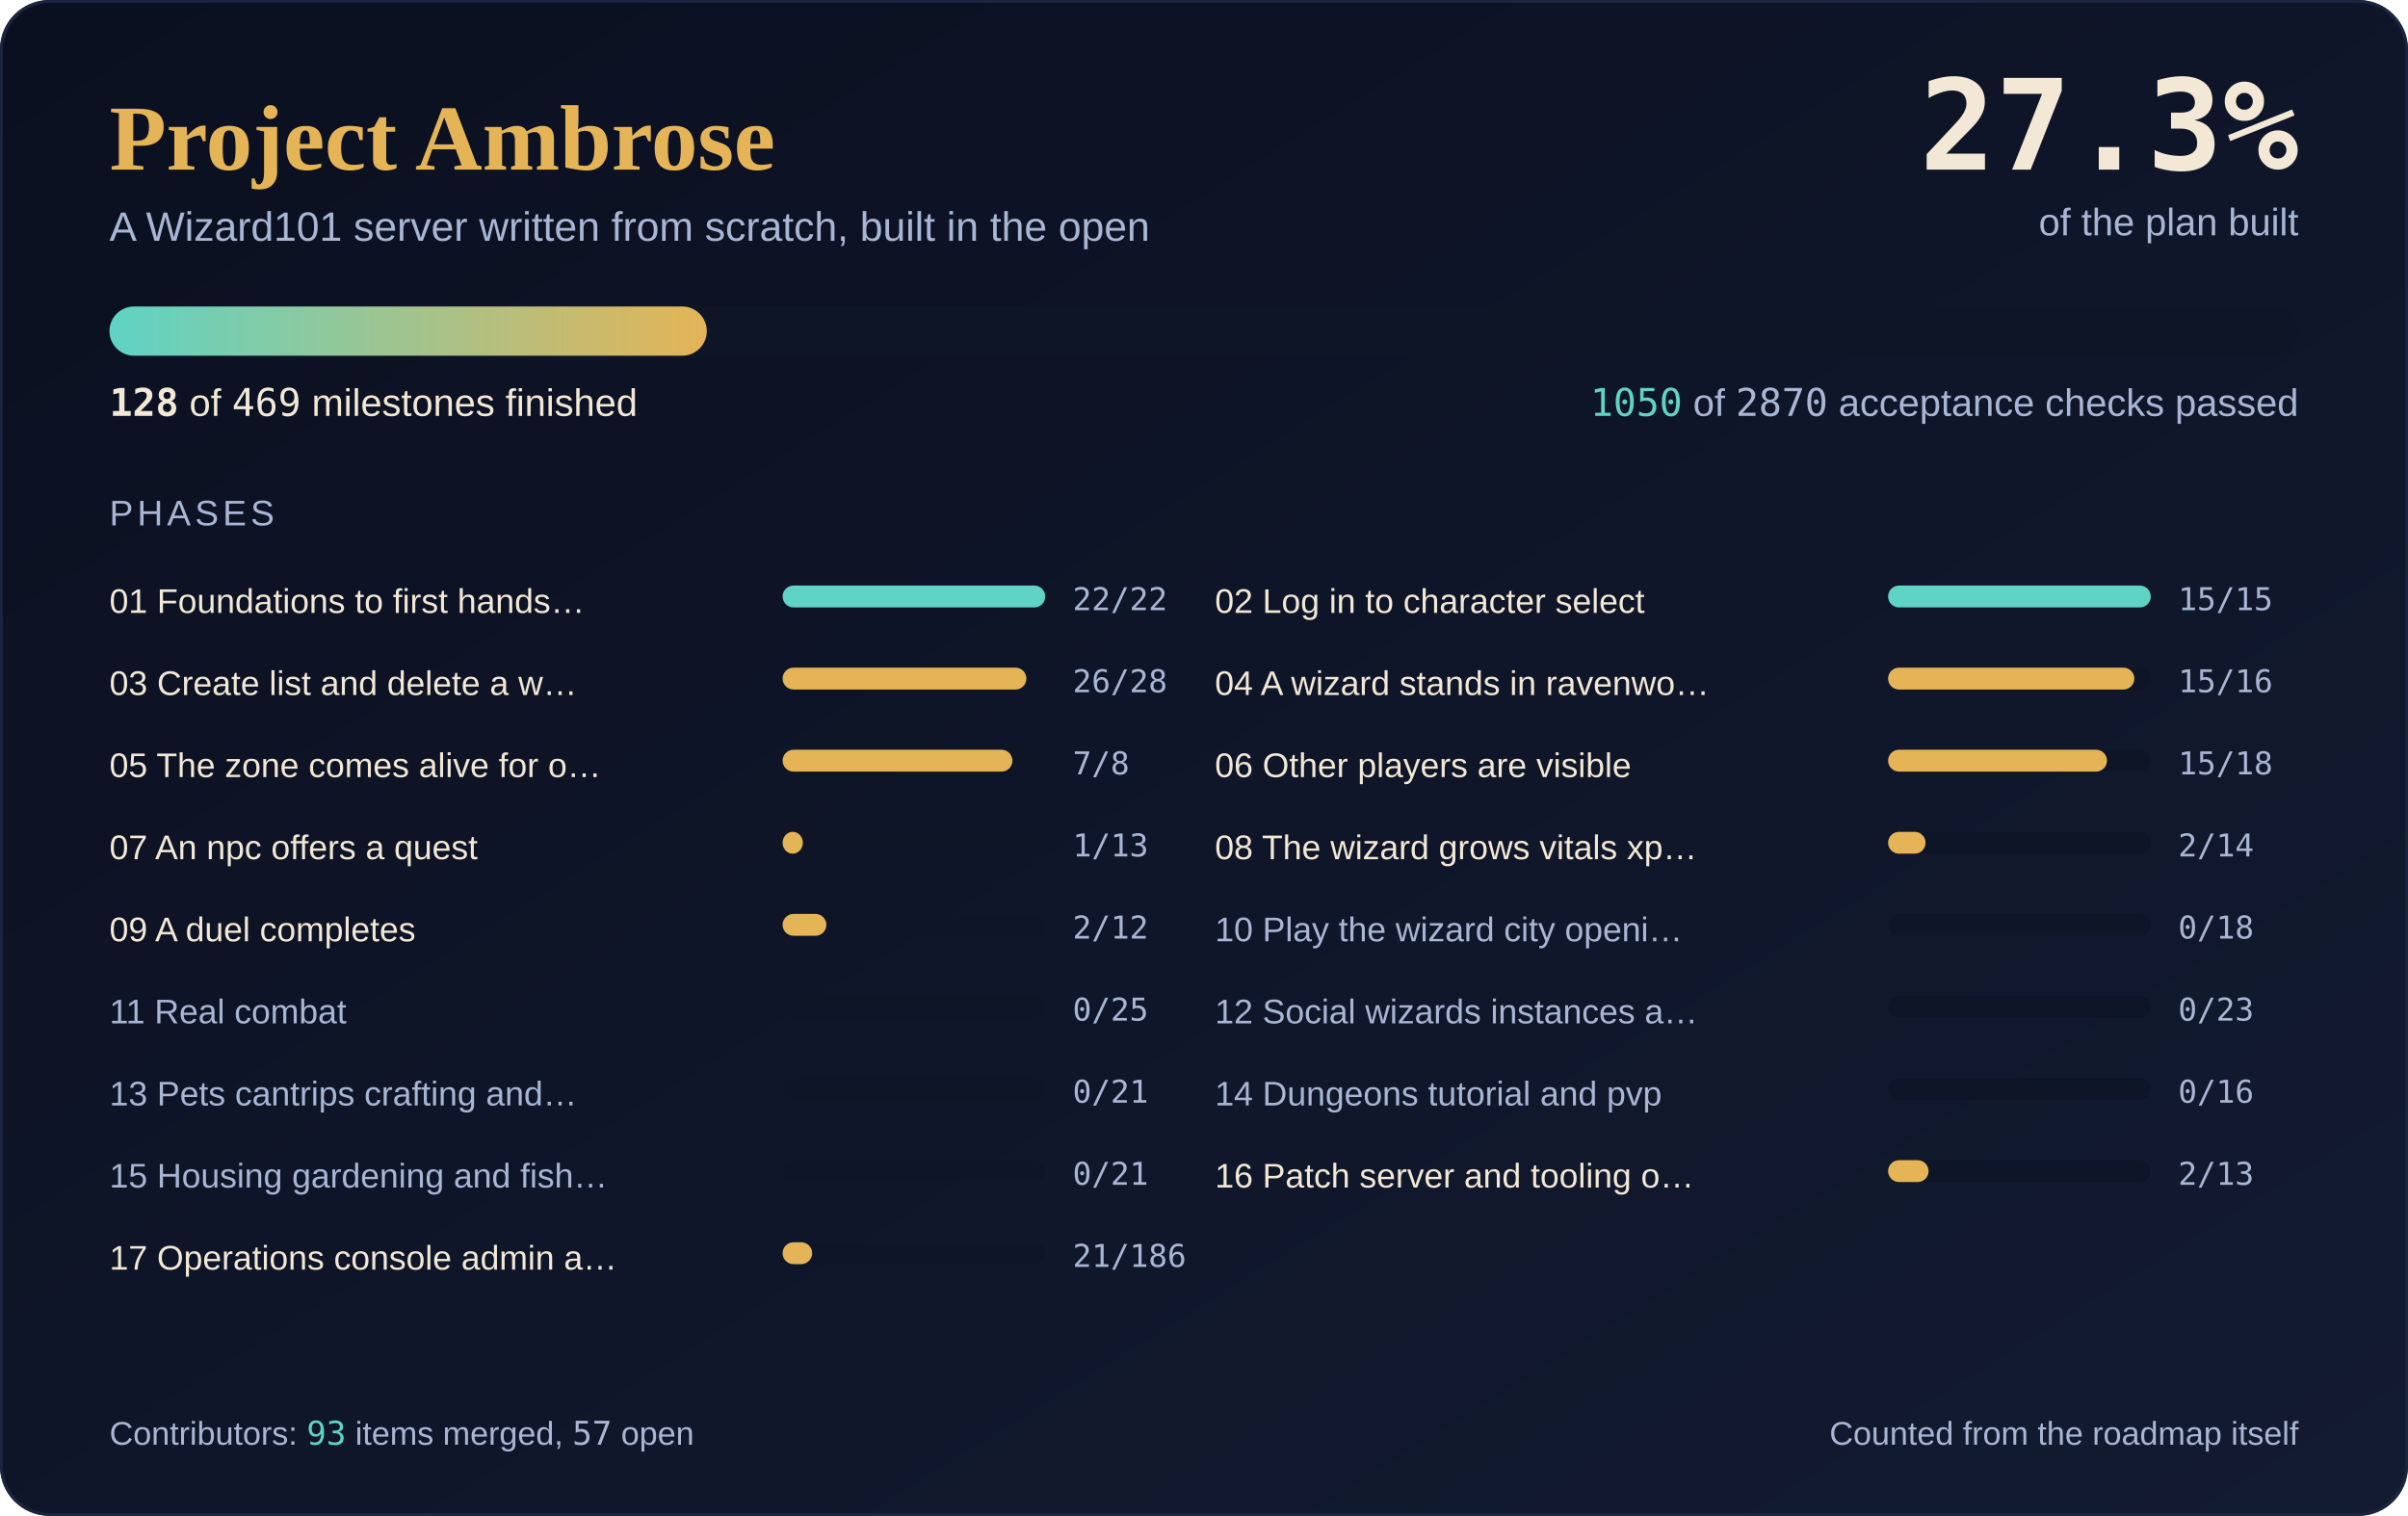
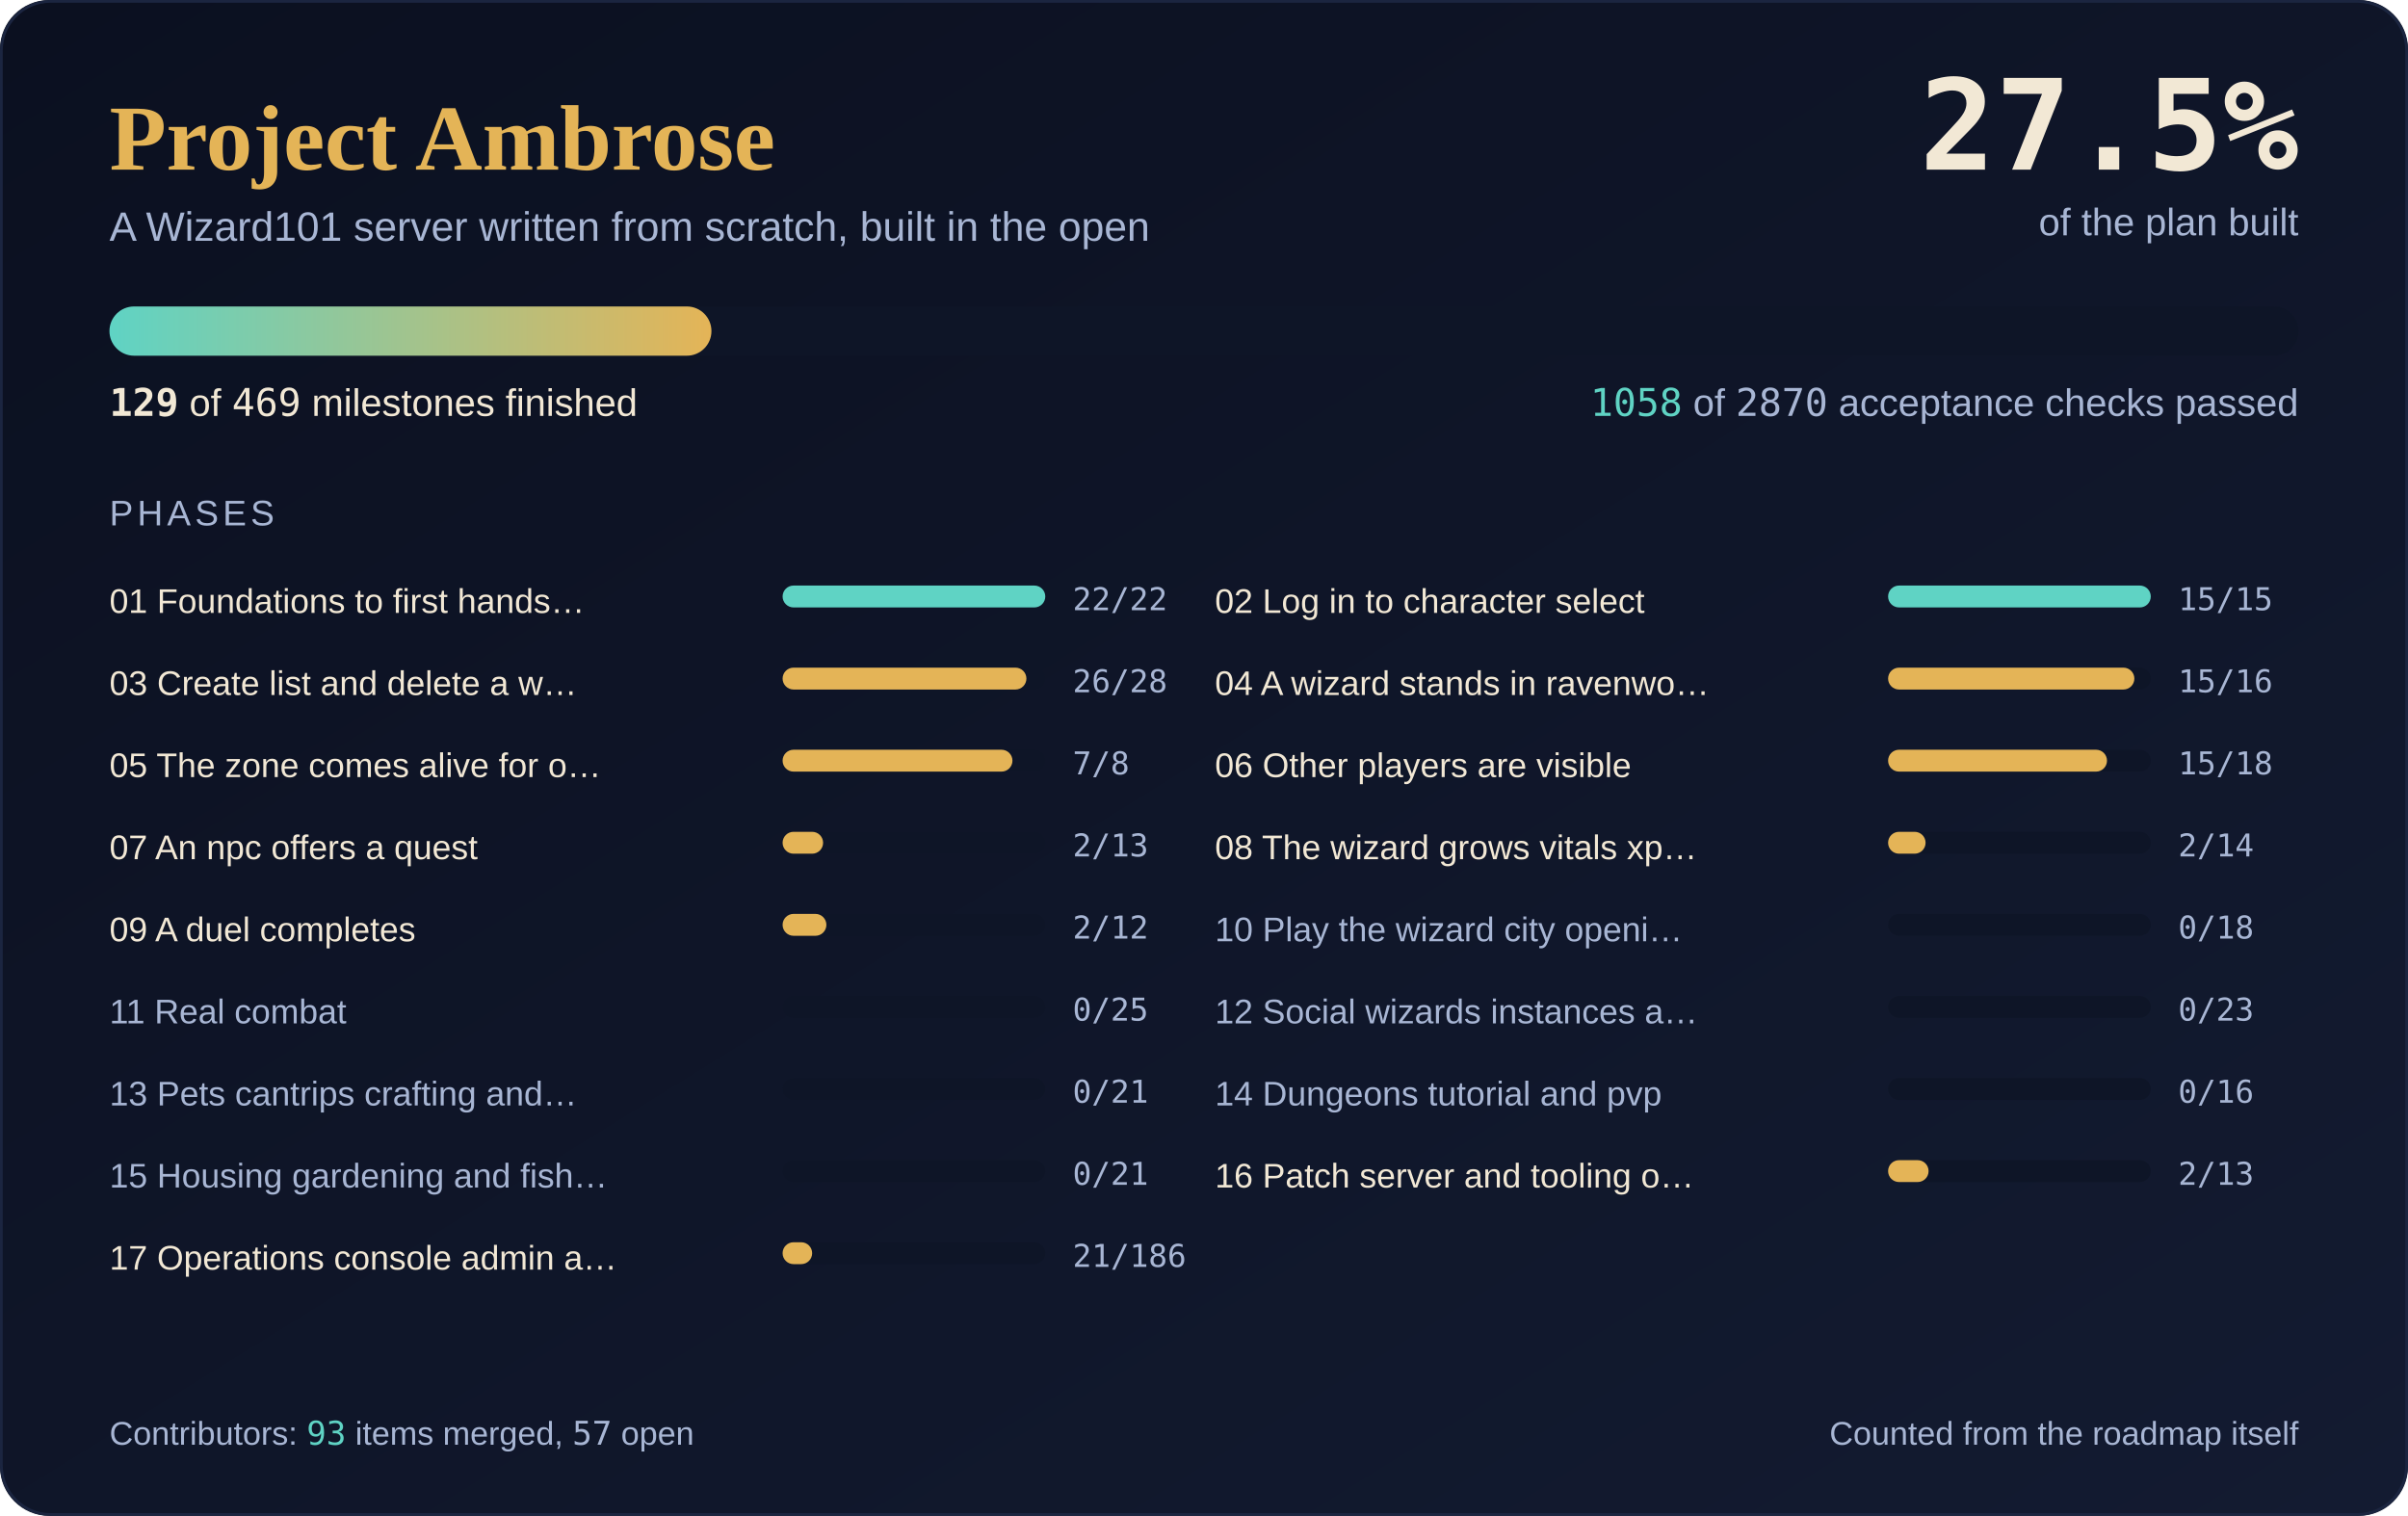
- <svg xmlns="http://www.w3.org/2000/svg" width="880" height="554" viewBox="0 0 880 554" role="img" aria-label="Project Ambrose progress: 128 of 469 milestones complete, 27.3 percent">
+ <svg xmlns="http://www.w3.org/2000/svg" width="880" height="554" viewBox="0 0 880 554" role="img" aria-label="Project Ambrose progress: 129 of 469 milestones complete, 27.5 percent">
  <defs>
    <linearGradient id="sky" x1="0" y1="0" x2="1" y2="1">
      <stop offset="0" stop-color="#0B1020" />
      <stop offset="1" stop-color="#131B31" />
    </linearGradient>
    <linearGradient id="fill" x1="0" y1="0" x2="1" y2="0">
      <stop offset="0" stop-color="#5FD3C4" />
      <stop offset="1" stop-color="#E4B457" />
    </linearGradient>
  </defs>
  <rect width="880" height="554" rx="18" fill="url(#sky)" />
  <rect x="0.5" y="0.5" width="879" height="553" rx="18" fill="none" stroke="#1B2540" />
  <text x="40" y="62" font-family="'Cormorant Garamond', Georgia, 'Times New Roman', serif" font-size="34" font-weight="600" fill="#E4B457">Project Ambrose</text>
  <text x="40" y="88" font-family="Karla, 'Segoe UI', 'Helvetica Neue', Arial, sans-serif" font-size="15" fill="#A8B6D4">A Wizard101 server written from scratch, built in the open</text>
-   <text x="840" y="62" text-anchor="end" font-family="'JetBrains Mono', Consolas, 'DejaVu Sans Mono', monospace" font-size="46" font-weight="700" fill="#F2E8D5">27.3%</text>
+   <text x="840" y="62" text-anchor="end" font-family="'JetBrains Mono', Consolas, 'DejaVu Sans Mono', monospace" font-size="46" font-weight="700" fill="#F2E8D5">27.5%</text>
  <text x="840" y="86" text-anchor="end" font-family="Karla, 'Segoe UI', 'Helvetica Neue', Arial, sans-serif" font-size="14" fill="#A8B6D4">of the plan built</text>
  <rect x="40" y="112" width="800" height="18" rx="9.0" fill="#0E1527" />
-   <rect x="40" y="112" width="218.3" height="18" rx="9.0" fill="url(#fill)" />
+   <rect x="40" y="112" width="220.0" height="18" rx="9.0" fill="url(#fill)" />
  <text x="40" y="152" font-family="Karla, 'Segoe UI', 'Helvetica Neue', Arial, sans-serif" font-size="14" fill="#F2E8D5">
-     <tspan font-family="'JetBrains Mono', Consolas, 'DejaVu Sans Mono', monospace" font-weight="700">128</tspan> of <tspan font-family="'JetBrains Mono', Consolas, 'DejaVu Sans Mono', monospace">469</tspan> milestones finished</text>
+     <tspan font-family="'JetBrains Mono', Consolas, 'DejaVu Sans Mono', monospace" font-weight="700">129</tspan> of <tspan font-family="'JetBrains Mono', Consolas, 'DejaVu Sans Mono', monospace">469</tspan> milestones finished</text>
  <text x="840" y="152" text-anchor="end" font-family="Karla, 'Segoe UI', 'Helvetica Neue', Arial, sans-serif" font-size="14" fill="#A8B6D4">
-     <tspan font-family="'JetBrains Mono', Consolas, 'DejaVu Sans Mono', monospace" fill="#5FD3C4">1050</tspan> of <tspan font-family="'JetBrains Mono', Consolas, 'DejaVu Sans Mono', monospace">2870</tspan> acceptance checks passed</text>
+     <tspan font-family="'JetBrains Mono', Consolas, 'DejaVu Sans Mono', monospace" fill="#5FD3C4">1058</tspan> of <tspan font-family="'JetBrains Mono', Consolas, 'DejaVu Sans Mono', monospace">2870</tspan> acceptance checks passed</text>
  <text x="40" y="192" font-family="Karla, 'Segoe UI', 'Helvetica Neue', Arial, sans-serif" font-size="13" fill="#A8B6D4" letter-spacing="1.5">PHASES</text>
  <text x="40" y="224" font-family="Karla, 'Segoe UI', 'Helvetica Neue', Arial, sans-serif" font-size="12.5" fill="#F2E8D5">01 Foundations to first hands…</text>
  <rect x="286" y="214" width="96" height="8" rx="4.0" fill="#0E1527" />
  <rect x="286" y="214" width="96.0" height="8" rx="4.0" fill="#5FD3C4" />
  <text x="392" y="223" font-family="'JetBrains Mono', Consolas, 'DejaVu Sans Mono', monospace" font-size="11.5" fill="#A8B6D4">22/22</text>
  <text x="444" y="224" font-family="Karla, 'Segoe UI', 'Helvetica Neue', Arial, sans-serif" font-size="12.5" fill="#F2E8D5">02 Log in to character select</text>
  <rect x="690" y="214" width="96" height="8" rx="4.0" fill="#0E1527" />
  <rect x="690" y="214" width="96.0" height="8" rx="4.0" fill="#5FD3C4" />
  <text x="796" y="223" font-family="'JetBrains Mono', Consolas, 'DejaVu Sans Mono', monospace" font-size="11.5" fill="#A8B6D4">15/15</text>
  <text x="40" y="254" font-family="Karla, 'Segoe UI', 'Helvetica Neue', Arial, sans-serif" font-size="12.5" fill="#F2E8D5">03 Create list and delete a w…</text>
  <rect x="286" y="244" width="96" height="8" rx="4.0" fill="#0E1527" />
  <rect x="286" y="244" width="89.1" height="8" rx="4.0" fill="#E4B457" />
  <text x="392" y="253" font-family="'JetBrains Mono', Consolas, 'DejaVu Sans Mono', monospace" font-size="11.5" fill="#A8B6D4">26/28</text>
  <text x="444" y="254" font-family="Karla, 'Segoe UI', 'Helvetica Neue', Arial, sans-serif" font-size="12.5" fill="#F2E8D5">04 A wizard stands in ravenwo…</text>
  <rect x="690" y="244" width="96" height="8" rx="4.0" fill="#0E1527" />
  <rect x="690" y="244" width="90.0" height="8" rx="4.0" fill="#E4B457" />
  <text x="796" y="253" font-family="'JetBrains Mono', Consolas, 'DejaVu Sans Mono', monospace" font-size="11.5" fill="#A8B6D4">15/16</text>
  <text x="40" y="284" font-family="Karla, 'Segoe UI', 'Helvetica Neue', Arial, sans-serif" font-size="12.5" fill="#F2E8D5">05 The zone comes alive for o…</text>
  <rect x="286" y="274" width="96" height="8" rx="4.0" fill="#0E1527" />
  <rect x="286" y="274" width="84.0" height="8" rx="4.0" fill="#E4B457" />
  <text x="392" y="283" font-family="'JetBrains Mono', Consolas, 'DejaVu Sans Mono', monospace" font-size="11.5" fill="#A8B6D4">7/8</text>
  <text x="444" y="284" font-family="Karla, 'Segoe UI', 'Helvetica Neue', Arial, sans-serif" font-size="12.5" fill="#F2E8D5">06 Other players are visible</text>
  <rect x="690" y="274" width="96" height="8" rx="4.0" fill="#0E1527" />
  <rect x="690" y="274" width="80.0" height="8" rx="4.0" fill="#E4B457" />
  <text x="796" y="283" font-family="'JetBrains Mono', Consolas, 'DejaVu Sans Mono', monospace" font-size="11.5" fill="#A8B6D4">15/18</text>
  <text x="40" y="314" font-family="Karla, 'Segoe UI', 'Helvetica Neue', Arial, sans-serif" font-size="12.5" fill="#F2E8D5">07 An npc offers a quest</text>
  <rect x="286" y="304" width="96" height="8" rx="4.0" fill="#0E1527" />
-   <rect x="286" y="304" width="7.4" height="8" rx="4.0" fill="#E4B457" />
-   <text x="392" y="313" font-family="'JetBrains Mono', Consolas, 'DejaVu Sans Mono', monospace" font-size="11.5" fill="#A8B6D4">1/13</text>
+   <rect x="286" y="304" width="14.8" height="8" rx="4.0" fill="#E4B457" />
+   <text x="392" y="313" font-family="'JetBrains Mono', Consolas, 'DejaVu Sans Mono', monospace" font-size="11.5" fill="#A8B6D4">2/13</text>
  <text x="444" y="314" font-family="Karla, 'Segoe UI', 'Helvetica Neue', Arial, sans-serif" font-size="12.5" fill="#F2E8D5">08 The wizard grows vitals xp…</text>
  <rect x="690" y="304" width="96" height="8" rx="4.0" fill="#0E1527" />
  <rect x="690" y="304" width="13.7" height="8" rx="4.0" fill="#E4B457" />
  <text x="796" y="313" font-family="'JetBrains Mono', Consolas, 'DejaVu Sans Mono', monospace" font-size="11.5" fill="#A8B6D4">2/14</text>
  <text x="40" y="344" font-family="Karla, 'Segoe UI', 'Helvetica Neue', Arial, sans-serif" font-size="12.5" fill="#F2E8D5">09 A duel completes</text>
  <rect x="286" y="334" width="96" height="8" rx="4.0" fill="#0E1527" />
  <rect x="286" y="334" width="16.0" height="8" rx="4.0" fill="#E4B457" />
  <text x="392" y="343" font-family="'JetBrains Mono', Consolas, 'DejaVu Sans Mono', monospace" font-size="11.5" fill="#A8B6D4">2/12</text>
  <text x="444" y="344" font-family="Karla, 'Segoe UI', 'Helvetica Neue', Arial, sans-serif" font-size="12.5" fill="#A8B6D4">10 Play the wizard city openi…</text>
  <rect x="690" y="334" width="96" height="8" rx="4.0" fill="#0E1527" />
  <text x="796" y="343" font-family="'JetBrains Mono', Consolas, 'DejaVu Sans Mono', monospace" font-size="11.5" fill="#A8B6D4">0/18</text>
  <text x="40" y="374" font-family="Karla, 'Segoe UI', 'Helvetica Neue', Arial, sans-serif" font-size="12.5" fill="#A8B6D4">11 Real combat</text>
  <rect x="286" y="364" width="96" height="8" rx="4.0" fill="#0E1527" />
  <text x="392" y="373" font-family="'JetBrains Mono', Consolas, 'DejaVu Sans Mono', monospace" font-size="11.5" fill="#A8B6D4">0/25</text>
  <text x="444" y="374" font-family="Karla, 'Segoe UI', 'Helvetica Neue', Arial, sans-serif" font-size="12.5" fill="#A8B6D4">12 Social wizards instances a…</text>
  <rect x="690" y="364" width="96" height="8" rx="4.0" fill="#0E1527" />
  <text x="796" y="373" font-family="'JetBrains Mono', Consolas, 'DejaVu Sans Mono', monospace" font-size="11.5" fill="#A8B6D4">0/23</text>
  <text x="40" y="404" font-family="Karla, 'Segoe UI', 'Helvetica Neue', Arial, sans-serif" font-size="12.5" fill="#A8B6D4">13 Pets cantrips crafting and…</text>
  <rect x="286" y="394" width="96" height="8" rx="4.0" fill="#0E1527" />
  <text x="392" y="403" font-family="'JetBrains Mono', Consolas, 'DejaVu Sans Mono', monospace" font-size="11.5" fill="#A8B6D4">0/21</text>
  <text x="444" y="404" font-family="Karla, 'Segoe UI', 'Helvetica Neue', Arial, sans-serif" font-size="12.5" fill="#A8B6D4">14 Dungeons tutorial and pvp</text>
  <rect x="690" y="394" width="96" height="8" rx="4.0" fill="#0E1527" />
  <text x="796" y="403" font-family="'JetBrains Mono', Consolas, 'DejaVu Sans Mono', monospace" font-size="11.5" fill="#A8B6D4">0/16</text>
  <text x="40" y="434" font-family="Karla, 'Segoe UI', 'Helvetica Neue', Arial, sans-serif" font-size="12.5" fill="#A8B6D4">15 Housing gardening and fish…</text>
  <rect x="286" y="424" width="96" height="8" rx="4.0" fill="#0E1527" />
  <text x="392" y="433" font-family="'JetBrains Mono', Consolas, 'DejaVu Sans Mono', monospace" font-size="11.5" fill="#A8B6D4">0/21</text>
  <text x="444" y="434" font-family="Karla, 'Segoe UI', 'Helvetica Neue', Arial, sans-serif" font-size="12.5" fill="#F2E8D5">16 Patch server and tooling o…</text>
  <rect x="690" y="424" width="96" height="8" rx="4.0" fill="#0E1527" />
  <rect x="690" y="424" width="14.8" height="8" rx="4.0" fill="#E4B457" />
  <text x="796" y="433" font-family="'JetBrains Mono', Consolas, 'DejaVu Sans Mono', monospace" font-size="11.5" fill="#A8B6D4">2/13</text>
  <text x="40" y="464" font-family="Karla, 'Segoe UI', 'Helvetica Neue', Arial, sans-serif" font-size="12.5" fill="#F2E8D5">17 Operations console admin a…</text>
  <rect x="286" y="454" width="96" height="8" rx="4.0" fill="#0E1527" />
  <rect x="286" y="454" width="10.8" height="8" rx="4.0" fill="#E4B457" />
  <text x="392" y="463" font-family="'JetBrains Mono', Consolas, 'DejaVu Sans Mono', monospace" font-size="11.5" fill="#A8B6D4">21/186</text>
  <text x="40" y="528" font-family="Karla, 'Segoe UI', 'Helvetica Neue', Arial, sans-serif" font-size="12" fill="#A8B6D4">Contributors: <tspan font-family="'JetBrains Mono', Consolas, 'DejaVu Sans Mono', monospace" fill="#5FD3C4">93</tspan> items merged, <tspan font-family="'JetBrains Mono', Consolas, 'DejaVu Sans Mono', monospace">57</tspan> open</text>
  <text x="840" y="528" text-anchor="end" font-family="Karla, 'Segoe UI', 'Helvetica Neue', Arial, sans-serif" font-size="12" fill="#A8B6D4">Counted from the roadmap itself</text>
</svg>
